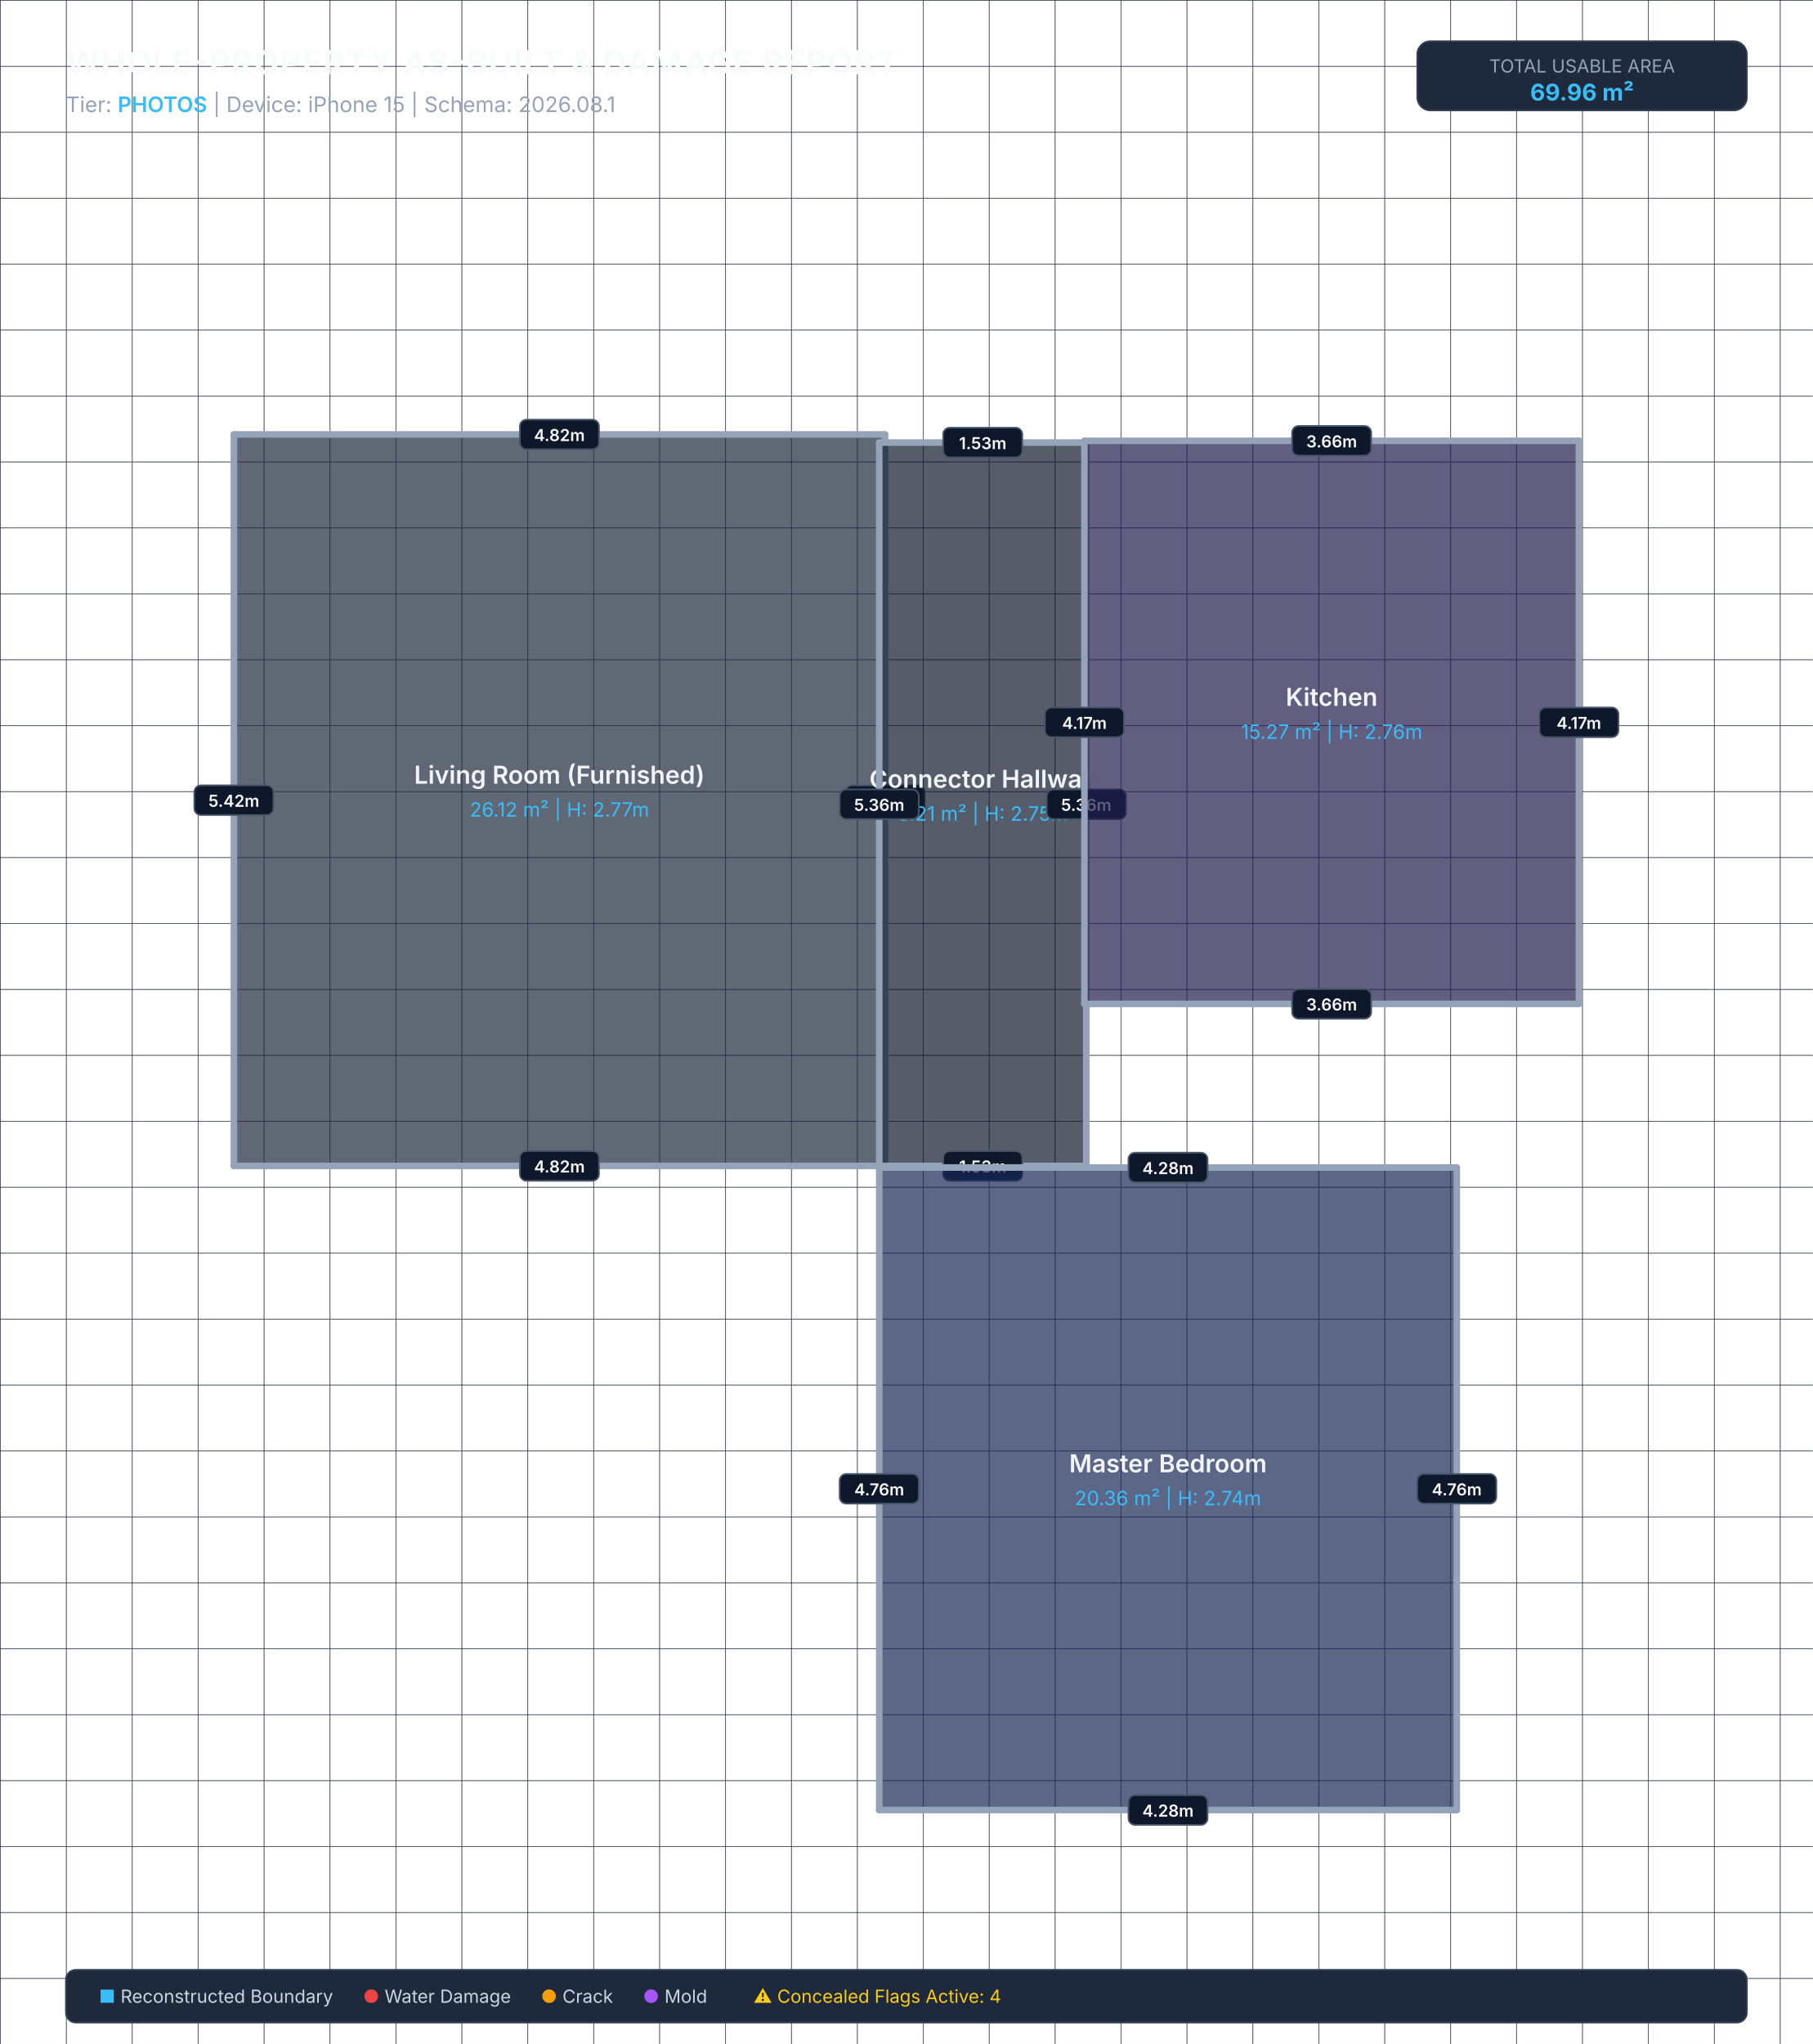
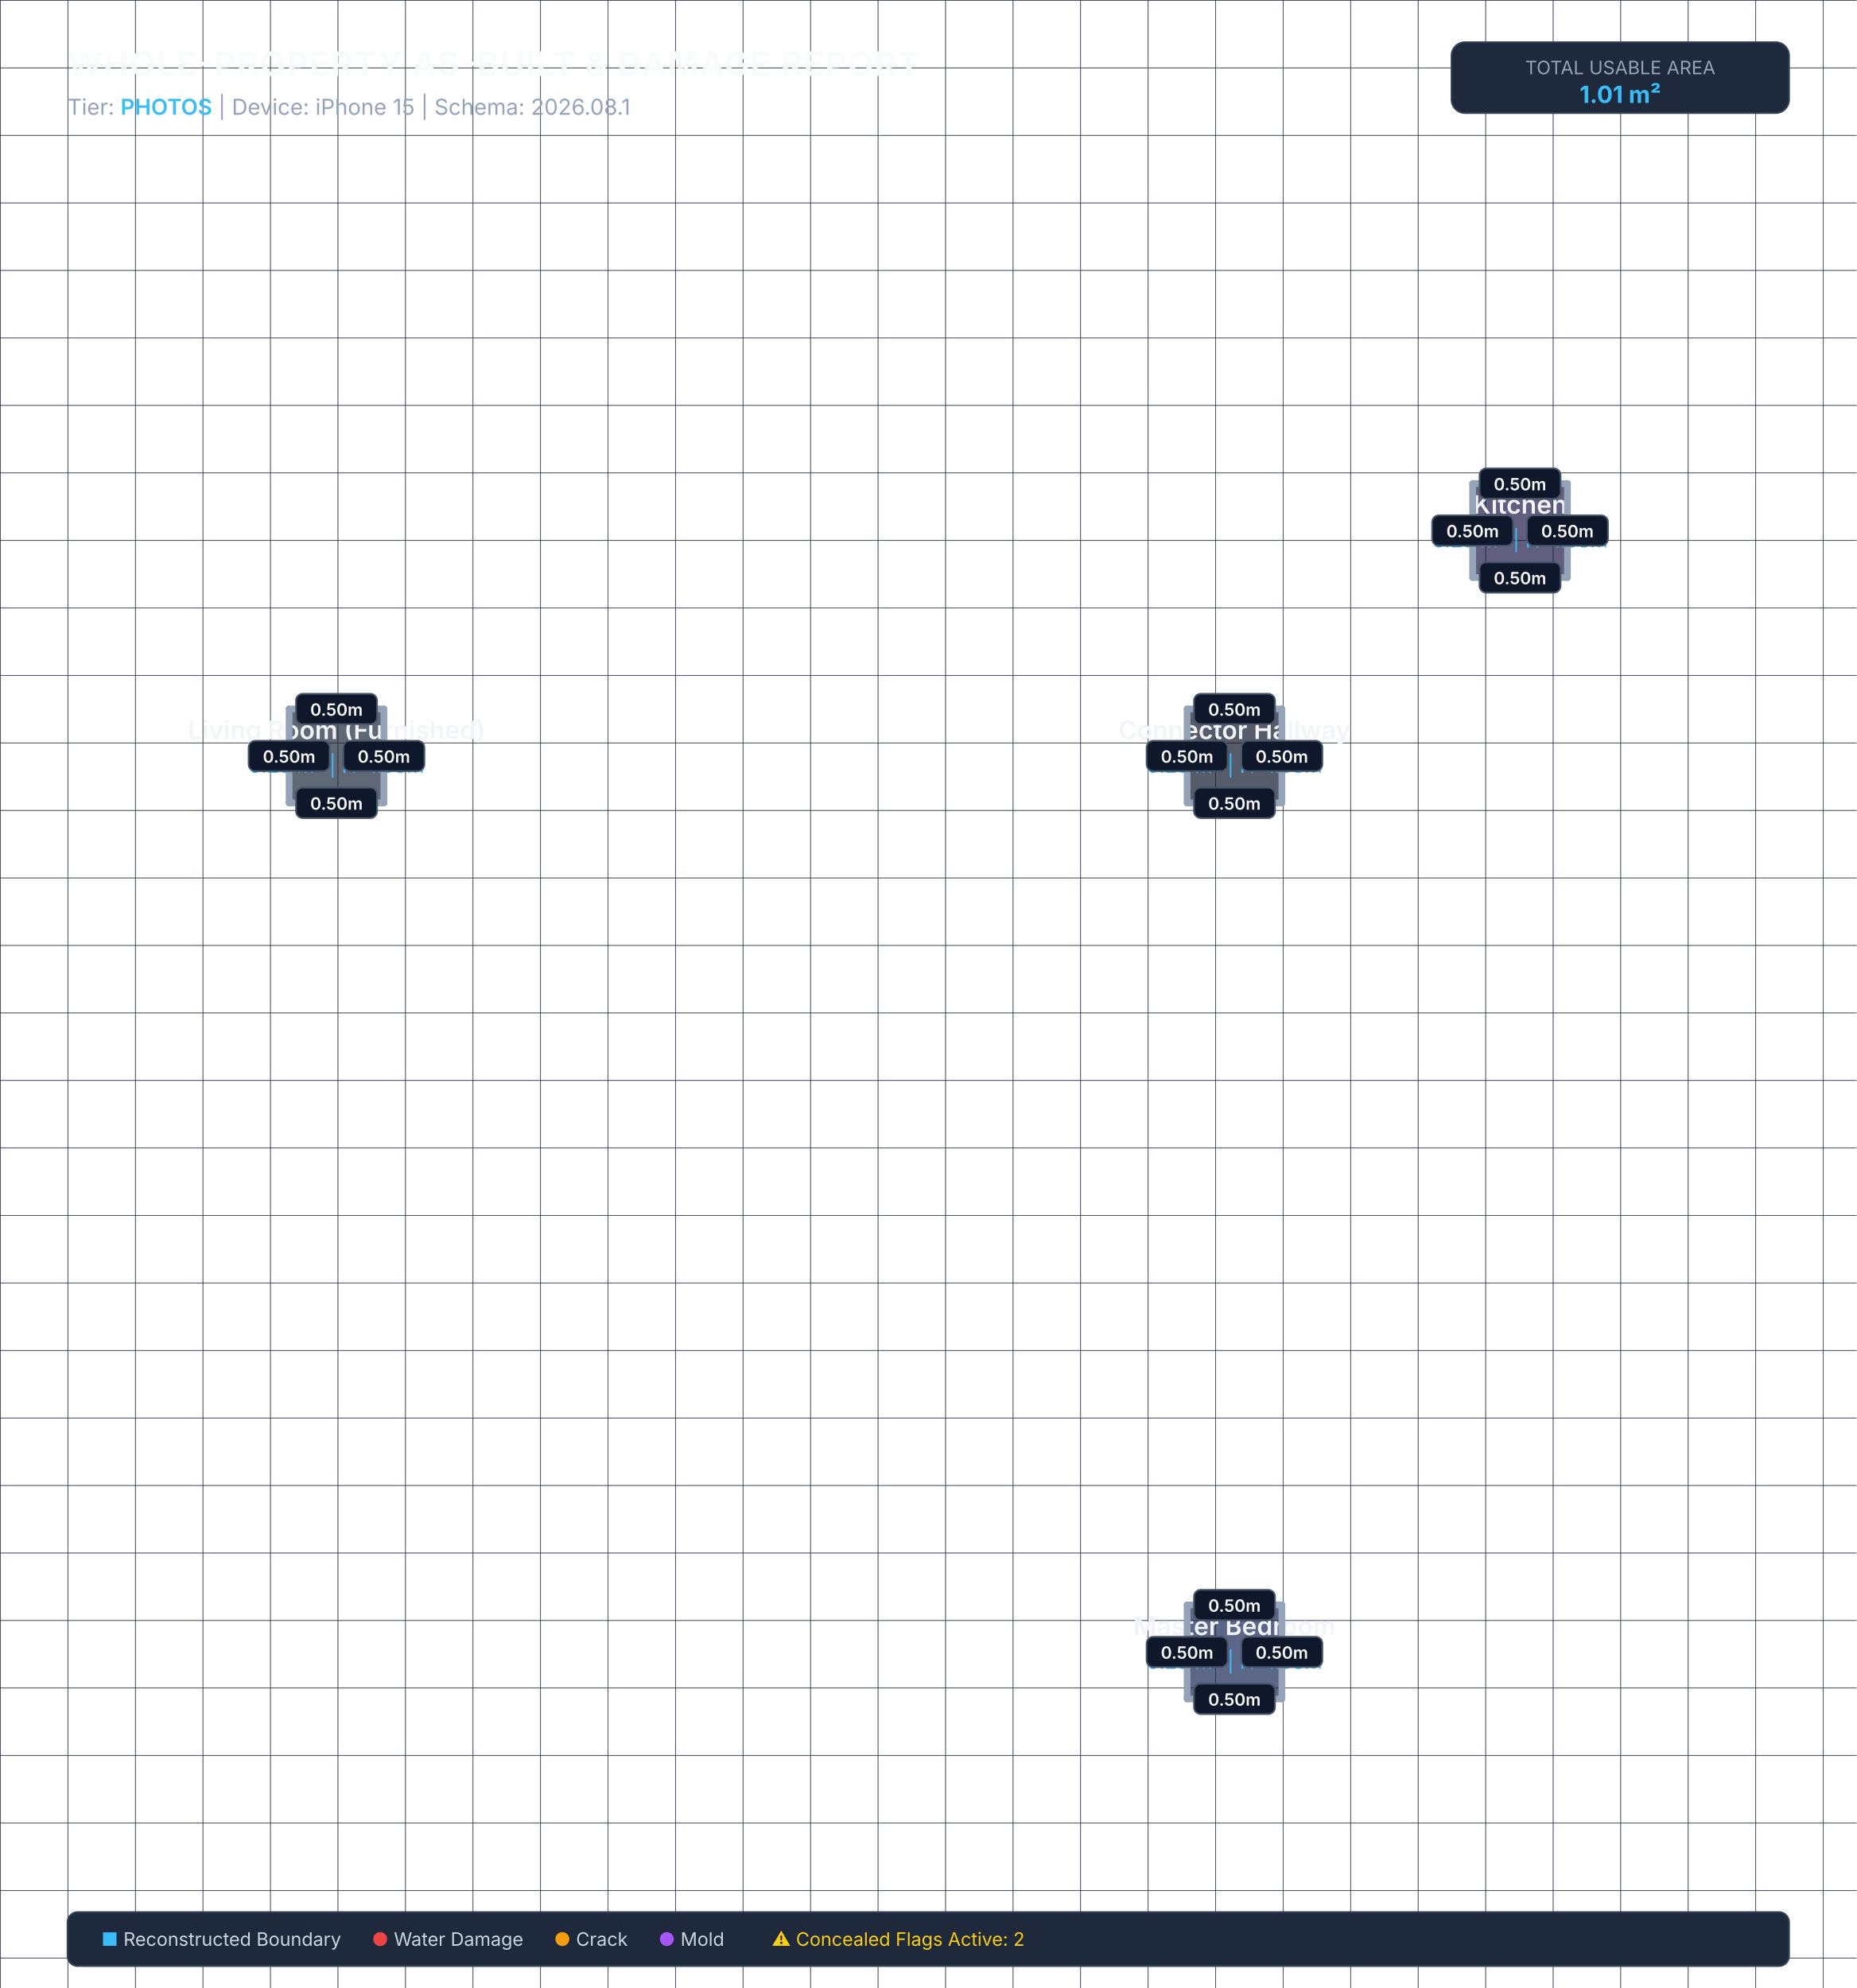
- <svg xmlns="http://www.w3.org/2000/svg" viewBox="0 0 1100 1240" width="100%" height="100%" style="background-color: #0b0f19; font-family: Inter, system-ui, -apple-system, sans-serif;">
+ <svg xmlns="http://www.w3.org/2000/svg" viewBox="0 0 1100 1178" width="100%" height="100%" style="background-color: #0b0f19; font-family: Inter, system-ui, -apple-system, sans-serif;">
  <defs>
    <filter id="glow" x="-20%" y="-20%" width="140%" height="140%">
      <feGaussianBlur stdDeviation="3" result="blur" />
      <feComposite in="SourceGraphic" in2="blur" operator="over" />
    </filter>
    <pattern id="grid" width="40" height="40" patternUnits="userSpaceOnUse">
      <path d="M 40 0 L 0 0 0 40" fill="none" stroke="#1e293b" stroke-width="0.75" />
    </pattern>
  </defs>
-   <rect width="1100" height="1240" fill="url(#grid)" />
+   <rect width="1100" height="1178" fill="url(#grid)" />
  <text x="40" y="45" fill="#f8fafc" font-size="20" font-weight="700" letter-spacing="0.5">WHOLE-PROPERTY AS-BUILT &amp; DAMAGE REPORT</text>
  <text x="40" y="68" fill="#94a3b8" font-size="13">Tier: <tspan fill="#38bdf8" font-weight="600">PHOTOS</tspan> | Device: iPhone 15 | Schema: 2026.08.1</text>
  <rect x="860" y="25" width="200" height="42" rx="8" fill="#1e293b" stroke="#334155" />
  <text x="960" y="44" fill="#94a3b8" font-size="11" text-anchor="middle">TOTAL USABLE AREA</text>
-   <text x="960" y="61" fill="#38bdf8" font-size="14" font-weight="700" text-anchor="middle">69.96 m²</text>
-   <polygon points="141.923,263.572 537.011,263.572 537.011,707.306 141.923,707.306" fill="#1e293b" fill-opacity="0.7" stroke="#475569" stroke-width="1.5" stroke-dasharray="4,4" />
-   <text x="339.467" y="475.439" fill="#f1f5f9" font-size="15" font-weight="600" text-anchor="middle">Living Room (Furnished)</text>
-   <text x="339.467" y="495.439" fill="#38bdf8" font-size="12" text-anchor="middle">26.12 m² | H: 2.77m</text>
-   <line x1="141.923" y1="263.572" x2="537.011" y2="263.572" stroke="#94a3b8" stroke-width="4" stroke-linecap="round" />
-   <rect x="315.467" y="254.572" width="48" height="18" rx="4" fill="#0f172a" stroke="#475569" stroke-width="1" />
-   <text x="339.467" y="267.572" fill="#f8fafc" font-size="10" font-weight="600" text-anchor="middle">4.82m</text>
-   <line x1="537.011" y1="263.572" x2="537.011" y2="707.306" stroke="#94a3b8" stroke-width="4" stroke-linecap="round" />
-   <rect x="513.011" y="476.439" width="48" height="18" rx="4" fill="#0f172a" stroke="#475569" stroke-width="1" />
-   <text x="537.011" y="489.439" fill="#f8fafc" font-size="10" font-weight="600" text-anchor="middle">5.42m</text>
-   <line x1="537.011" y1="707.306" x2="141.923" y2="707.306" stroke="#94a3b8" stroke-width="4" stroke-linecap="round" />
-   <rect x="315.467" y="698.306" width="48" height="18" rx="4" fill="#0f172a" stroke="#475569" stroke-width="1" />
-   <text x="339.467" y="711.306" fill="#f8fafc" font-size="10" font-weight="600" text-anchor="middle">4.82m</text>
-   <line x1="141.923" y1="707.306" x2="141.923" y2="263.572" stroke="#94a3b8" stroke-width="4" stroke-linecap="round" />
-   <rect x="117.923" y="476.439" width="48" height="18" rx="4" fill="#0f172a" stroke="#475569" stroke-width="1" />
-   <text x="141.923" y="489.439" fill="#f8fafc" font-size="10" font-weight="600" text-anchor="middle">5.42m</text>
-   <polygon points="533.513,268.479 659.15,268.479 659.15,707.306 533.513,707.306" fill="#0f172a" fill-opacity="0.7" stroke="#475569" stroke-width="1.5" stroke-dasharray="4,4" />
-   <text x="596.331" y="477.893" fill="#f1f5f9" font-size="15" font-weight="600" text-anchor="middle">Connector Hallway</text>
-   <text x="596.331" y="497.893" fill="#38bdf8" font-size="12" text-anchor="middle">8.21 m² | H: 2.75m</text>
-   <line x1="533.513" y1="268.479" x2="659.15" y2="268.479" stroke="#94a3b8" stroke-width="4" stroke-linecap="round" />
-   <rect x="572.331" y="259.479" width="48" height="18" rx="4" fill="#0f172a" stroke="#475569" stroke-width="1" />
-   <text x="596.331" y="272.479" fill="#f8fafc" font-size="10" font-weight="600" text-anchor="middle">1.53m</text>
-   <line x1="659.15" y1="268.479" x2="659.15" y2="707.306" stroke="#94a3b8" stroke-width="4" stroke-linecap="round" />
-   <rect x="635.15" y="478.893" width="48" height="18" rx="4" fill="#0f172a" stroke="#475569" stroke-width="1" />
-   <text x="659.15" y="491.893" fill="#f8fafc" font-size="10" font-weight="600" text-anchor="middle">5.36m</text>
-   <line x1="659.15" y1="707.306" x2="533.513" y2="707.306" stroke="#94a3b8" stroke-width="4" stroke-linecap="round" />
-   <rect x="572.331" y="698.306" width="48" height="18" rx="4" fill="#0f172a" stroke="#475569" stroke-width="1" />
-   <text x="596.331" y="711.306" fill="#f8fafc" font-size="10" font-weight="600" text-anchor="middle">1.53m</text>
-   <line x1="533.513" y1="707.306" x2="533.513" y2="268.479" stroke="#94a3b8" stroke-width="4" stroke-linecap="round" />
-   <rect x="509.513" y="478.893" width="48" height="18" rx="4" fill="#0f172a" stroke="#475569" stroke-width="1" />
-   <text x="533.513" y="491.893" fill="#f8fafc" font-size="10" font-weight="600" text-anchor="middle">5.36m</text>
-   <polygon points="658.036,267.414 958.077,267.414 958.077,608.999 658.036,608.999" fill="#1e1b4b" fill-opacity="0.7" stroke="#475569" stroke-width="1.5" stroke-dasharray="4,4" />
-   <text x="808.056" y="428.207" fill="#f1f5f9" font-size="15" font-weight="600" text-anchor="middle">Kitchen</text>
-   <text x="808.056" y="448.207" fill="#38bdf8" font-size="12" text-anchor="middle">15.27 m² | H: 2.76m</text>
-   <line x1="658.036" y1="267.414" x2="958.077" y2="267.414" stroke="#94a3b8" stroke-width="4" stroke-linecap="round" />
-   <rect x="784.056" y="258.414" width="48" height="18" rx="4" fill="#0f172a" stroke="#475569" stroke-width="1" />
-   <text x="808.056" y="271.414" fill="#f8fafc" font-size="10" font-weight="600" text-anchor="middle">3.66m</text>
-   <line x1="958.077" y1="267.414" x2="958.077" y2="608.999" stroke="#94a3b8" stroke-width="4" stroke-linecap="round" />
-   <rect x="934.077" y="429.207" width="48" height="18" rx="4" fill="#0f172a" stroke="#475569" stroke-width="1" />
-   <text x="958.077" y="442.207" fill="#f8fafc" font-size="10" font-weight="600" text-anchor="middle">4.17m</text>
-   <line x1="958.077" y1="608.999" x2="658.036" y2="608.999" stroke="#94a3b8" stroke-width="4" stroke-linecap="round" />
-   <rect x="784.056" y="599.999" width="48" height="18" rx="4" fill="#0f172a" stroke="#475569" stroke-width="1" />
-   <text x="808.056" y="612.999" fill="#f8fafc" font-size="10" font-weight="600" text-anchor="middle">3.66m</text>
-   <line x1="658.036" y1="608.999" x2="658.036" y2="267.414" stroke="#94a3b8" stroke-width="4" stroke-linecap="round" />
-   <rect x="634.036" y="429.207" width="48" height="18" rx="4" fill="#0f172a" stroke="#475569" stroke-width="1" />
-   <text x="658.036" y="442.207" fill="#f8fafc" font-size="10" font-weight="600" text-anchor="middle">4.17m</text>
-   <polygon points="533.513,708.281 883.97,708.281 883.97,1098.077 533.513,1098.077" fill="#172554" fill-opacity="0.7" stroke="#475569" stroke-width="1.5" stroke-dasharray="4,4" />
-   <text x="708.742" y="893.179" fill="#f1f5f9" font-size="15" font-weight="600" text-anchor="middle">Master Bedroom</text>
-   <text x="708.742" y="913.179" fill="#38bdf8" font-size="12" text-anchor="middle">20.36 m² | H: 2.74m</text>
-   <line x1="533.513" y1="708.281" x2="883.97" y2="708.281" stroke="#94a3b8" stroke-width="4" stroke-linecap="round" />
-   <rect x="684.742" y="699.281" width="48" height="18" rx="4" fill="#0f172a" stroke="#475569" stroke-width="1" />
-   <text x="708.742" y="712.281" fill="#f8fafc" font-size="10" font-weight="600" text-anchor="middle">4.28m</text>
-   <line x1="883.97" y1="708.281" x2="883.97" y2="1098.077" stroke="#94a3b8" stroke-width="4" stroke-linecap="round" />
-   <rect x="859.97" y="894.179" width="48" height="18" rx="4" fill="#0f172a" stroke="#475569" stroke-width="1" />
-   <text x="883.97" y="907.179" fill="#f8fafc" font-size="10" font-weight="600" text-anchor="middle">4.76m</text>
-   <line x1="883.97" y1="1098.077" x2="533.513" y2="1098.077" stroke="#94a3b8" stroke-width="4" stroke-linecap="round" />
-   <rect x="684.742" y="1089.077" width="48" height="18" rx="4" fill="#0f172a" stroke="#475569" stroke-width="1" />
-   <text x="708.742" y="1102.077" fill="#f8fafc" font-size="10" font-weight="600" text-anchor="middle">4.28m</text>
-   <line x1="533.513" y1="1098.077" x2="533.513" y2="708.281" stroke="#94a3b8" stroke-width="4" stroke-linecap="round" />
-   <rect x="509.513" y="894.179" width="48" height="18" rx="4" fill="#0f172a" stroke="#475569" stroke-width="1" />
-   <text x="533.513" y="907.179" fill="#f8fafc" font-size="10" font-weight="600" text-anchor="middle">4.76m</text>
-   <rect x="40" y="1195" width="1020" height="32" rx="6" fill="#1e293b" stroke="#334155" />
-   <text x="60" y="1215" fill="#cbd5e1" font-size="11">
-     <tspan fill="#38bdf8">■</tspan> Reconstructed Boundary  <tspan fill="#ef4444" dx="15">●</tspan> Water Damage  <tspan fill="#f59e0b" dx="15">●</tspan> Crack  <tspan fill="#a855f7" dx="15">●</tspan> Mold  <tspan dx="25" fill="#facc15">⚠ Concealed Flags Active: 4</tspan>
+   <text x="960" y="61" fill="#38bdf8" font-size="14" font-weight="700" text-anchor="middle">1.01 m²</text>
+   <polygon points="171.307,420.107 227.461,420.107 227.461,475.76 171.307,475.76" fill="#1e293b" fill-opacity="0.7" stroke="#475569" stroke-width="1.5" stroke-dasharray="4,4" />
+   <text x="199.384" y="437.934" fill="#f1f5f9" font-size="15" font-weight="600" text-anchor="middle">Living Room (Furnished)</text>
+   <text x="199.384" y="457.934" fill="#38bdf8" font-size="12" text-anchor="middle">0.25 m² | H: 1.53m</text>
+   <line x1="171.307" y1="420.107" x2="227.461" y2="420.107" stroke="#94a3b8" stroke-width="4" stroke-linecap="round" />
+   <rect x="175.384" y="411.107" width="48" height="18" rx="4" fill="#0f172a" stroke="#475569" stroke-width="1" />
+   <text x="199.384" y="424.107" fill="#f8fafc" font-size="10" font-weight="600" text-anchor="middle">0.50m</text>
+   <line x1="227.461" y1="420.107" x2="227.461" y2="475.76" stroke="#94a3b8" stroke-width="4" stroke-linecap="round" />
+   <rect x="203.461" y="438.934" width="48" height="18" rx="4" fill="#0f172a" stroke="#475569" stroke-width="1" />
+   <text x="227.461" y="451.934" fill="#f8fafc" font-size="10" font-weight="600" text-anchor="middle">0.50m</text>
+   <line x1="227.461" y1="475.76" x2="171.307" y2="475.76" stroke="#94a3b8" stroke-width="4" stroke-linecap="round" />
+   <rect x="175.384" y="466.76" width="48" height="18" rx="4" fill="#0f172a" stroke="#475569" stroke-width="1" />
+   <text x="199.384" y="479.76" fill="#f8fafc" font-size="10" font-weight="600" text-anchor="middle">0.50m</text>
+   <line x1="171.307" y1="475.76" x2="171.307" y2="420.107" stroke="#94a3b8" stroke-width="4" stroke-linecap="round" />
+   <rect x="147.307" y="438.934" width="48" height="18" rx="4" fill="#0f172a" stroke="#475569" stroke-width="1" />
+   <text x="171.307" y="451.934" fill="#f8fafc" font-size="10" font-weight="600" text-anchor="middle">0.50m</text>
+   <polygon points="703.353,420.107 759.507,420.107 759.507,475.76 703.353,475.76" fill="#0f172a" fill-opacity="0.7" stroke="#475569" stroke-width="1.5" stroke-dasharray="4,4" />
+   <text x="731.43" y="437.934" fill="#f1f5f9" font-size="15" font-weight="600" text-anchor="middle">Connector Hallway</text>
+   <text x="731.43" y="457.934" fill="#38bdf8" font-size="12" text-anchor="middle">0.25 m² | H: 1.53m</text>
+   <line x1="703.353" y1="420.107" x2="759.507" y2="420.107" stroke="#94a3b8" stroke-width="4" stroke-linecap="round" />
+   <rect x="707.43" y="411.107" width="48" height="18" rx="4" fill="#0f172a" stroke="#475569" stroke-width="1" />
+   <text x="731.43" y="424.107" fill="#f8fafc" font-size="10" font-weight="600" text-anchor="middle">0.50m</text>
+   <line x1="759.507" y1="420.107" x2="759.507" y2="475.76" stroke="#94a3b8" stroke-width="4" stroke-linecap="round" />
+   <rect x="735.507" y="438.934" width="48" height="18" rx="4" fill="#0f172a" stroke="#475569" stroke-width="1" />
+   <text x="759.507" y="451.934" fill="#f8fafc" font-size="10" font-weight="600" text-anchor="middle">0.50m</text>
+   <line x1="759.507" y1="475.76" x2="703.353" y2="475.76" stroke="#94a3b8" stroke-width="4" stroke-linecap="round" />
+   <rect x="707.43" y="466.76" width="48" height="18" rx="4" fill="#0f172a" stroke="#475569" stroke-width="1" />
+   <text x="731.43" y="479.76" fill="#f8fafc" font-size="10" font-weight="600" text-anchor="middle">0.50m</text>
+   <line x1="703.353" y1="475.76" x2="703.353" y2="420.107" stroke="#94a3b8" stroke-width="4" stroke-linecap="round" />
+   <rect x="679.353" y="438.934" width="48" height="18" rx="4" fill="#0f172a" stroke="#475569" stroke-width="1" />
+   <text x="703.353" y="451.934" fill="#f8fafc" font-size="10" font-weight="600" text-anchor="middle">0.50m</text>
+   <polygon points="872.539,286.539 928.693,286.539 928.693,342.192 872.539,342.192" fill="#1e1b4b" fill-opacity="0.7" stroke="#475569" stroke-width="1.5" stroke-dasharray="4,4" />
+   <text x="900.616" y="304.365" fill="#f1f5f9" font-size="15" font-weight="600" text-anchor="middle">Kitchen</text>
+   <text x="900.616" y="324.365" fill="#38bdf8" font-size="12" text-anchor="middle">0.25 m² | H: 1.53m</text>
+   <line x1="872.539" y1="286.539" x2="928.693" y2="286.539" stroke="#94a3b8" stroke-width="4" stroke-linecap="round" />
+   <rect x="876.616" y="277.539" width="48" height="18" rx="4" fill="#0f172a" stroke="#475569" stroke-width="1" />
+   <text x="900.616" y="290.539" fill="#f8fafc" font-size="10" font-weight="600" text-anchor="middle">0.50m</text>
+   <line x1="928.693" y1="286.539" x2="928.693" y2="342.192" stroke="#94a3b8" stroke-width="4" stroke-linecap="round" />
+   <rect x="904.693" y="305.365" width="48" height="18" rx="4" fill="#0f172a" stroke="#475569" stroke-width="1" />
+   <text x="928.693" y="318.365" fill="#f8fafc" font-size="10" font-weight="600" text-anchor="middle">0.50m</text>
+   <line x1="928.693" y1="342.192" x2="872.539" y2="342.192" stroke="#94a3b8" stroke-width="4" stroke-linecap="round" />
+   <rect x="876.616" y="333.192" width="48" height="18" rx="4" fill="#0f172a" stroke="#475569" stroke-width="1" />
+   <text x="900.616" y="346.192" fill="#f8fafc" font-size="10" font-weight="600" text-anchor="middle">0.50m</text>
+   <line x1="872.539" y1="342.192" x2="872.539" y2="286.539" stroke="#94a3b8" stroke-width="4" stroke-linecap="round" />
+   <rect x="848.539" y="305.365" width="48" height="18" rx="4" fill="#0f172a" stroke="#475569" stroke-width="1" />
+   <text x="872.539" y="318.365" fill="#f8fafc" font-size="10" font-weight="600" text-anchor="middle">0.50m</text>
+   <polygon points="703.353,951.04 759.507,951.04 759.507,1006.693 703.353,1006.693" fill="#172554" fill-opacity="0.7" stroke="#475569" stroke-width="1.5" stroke-dasharray="4,4" />
+   <text x="731.43" y="968.867" fill="#f1f5f9" font-size="15" font-weight="600" text-anchor="middle">Master Bedroom</text>
+   <text x="731.43" y="988.867" fill="#38bdf8" font-size="12" text-anchor="middle">0.25 m² | H: 1.53m</text>
+   <line x1="703.353" y1="951.04" x2="759.507" y2="951.04" stroke="#94a3b8" stroke-width="4" stroke-linecap="round" />
+   <rect x="707.43" y="942.04" width="48" height="18" rx="4" fill="#0f172a" stroke="#475569" stroke-width="1" />
+   <text x="731.43" y="955.04" fill="#f8fafc" font-size="10" font-weight="600" text-anchor="middle">0.50m</text>
+   <line x1="759.507" y1="951.04" x2="759.507" y2="1006.693" stroke="#94a3b8" stroke-width="4" stroke-linecap="round" />
+   <rect x="735.507" y="969.867" width="48" height="18" rx="4" fill="#0f172a" stroke="#475569" stroke-width="1" />
+   <text x="759.507" y="982.867" fill="#f8fafc" font-size="10" font-weight="600" text-anchor="middle">0.50m</text>
+   <line x1="759.507" y1="1006.693" x2="703.353" y2="1006.693" stroke="#94a3b8" stroke-width="4" stroke-linecap="round" />
+   <rect x="707.43" y="997.693" width="48" height="18" rx="4" fill="#0f172a" stroke="#475569" stroke-width="1" />
+   <text x="731.43" y="1010.693" fill="#f8fafc" font-size="10" font-weight="600" text-anchor="middle">0.50m</text>
+   <line x1="703.353" y1="1006.693" x2="703.353" y2="951.04" stroke="#94a3b8" stroke-width="4" stroke-linecap="round" />
+   <rect x="679.353" y="969.867" width="48" height="18" rx="4" fill="#0f172a" stroke="#475569" stroke-width="1" />
+   <text x="703.353" y="982.867" fill="#f8fafc" font-size="10" font-weight="600" text-anchor="middle">0.50m</text>
+   <rect x="40" y="1133" width="1020" height="32" rx="6" fill="#1e293b" stroke="#334155" />
+   <text x="60" y="1153" fill="#cbd5e1" font-size="11">
+     <tspan fill="#38bdf8">■</tspan> Reconstructed Boundary  <tspan fill="#ef4444" dx="15">●</tspan> Water Damage  <tspan fill="#f59e0b" dx="15">●</tspan> Crack  <tspan fill="#a855f7" dx="15">●</tspan> Mold  <tspan dx="25" fill="#facc15">⚠ Concealed Flags Active: 2</tspan>
  </text>
</svg>
